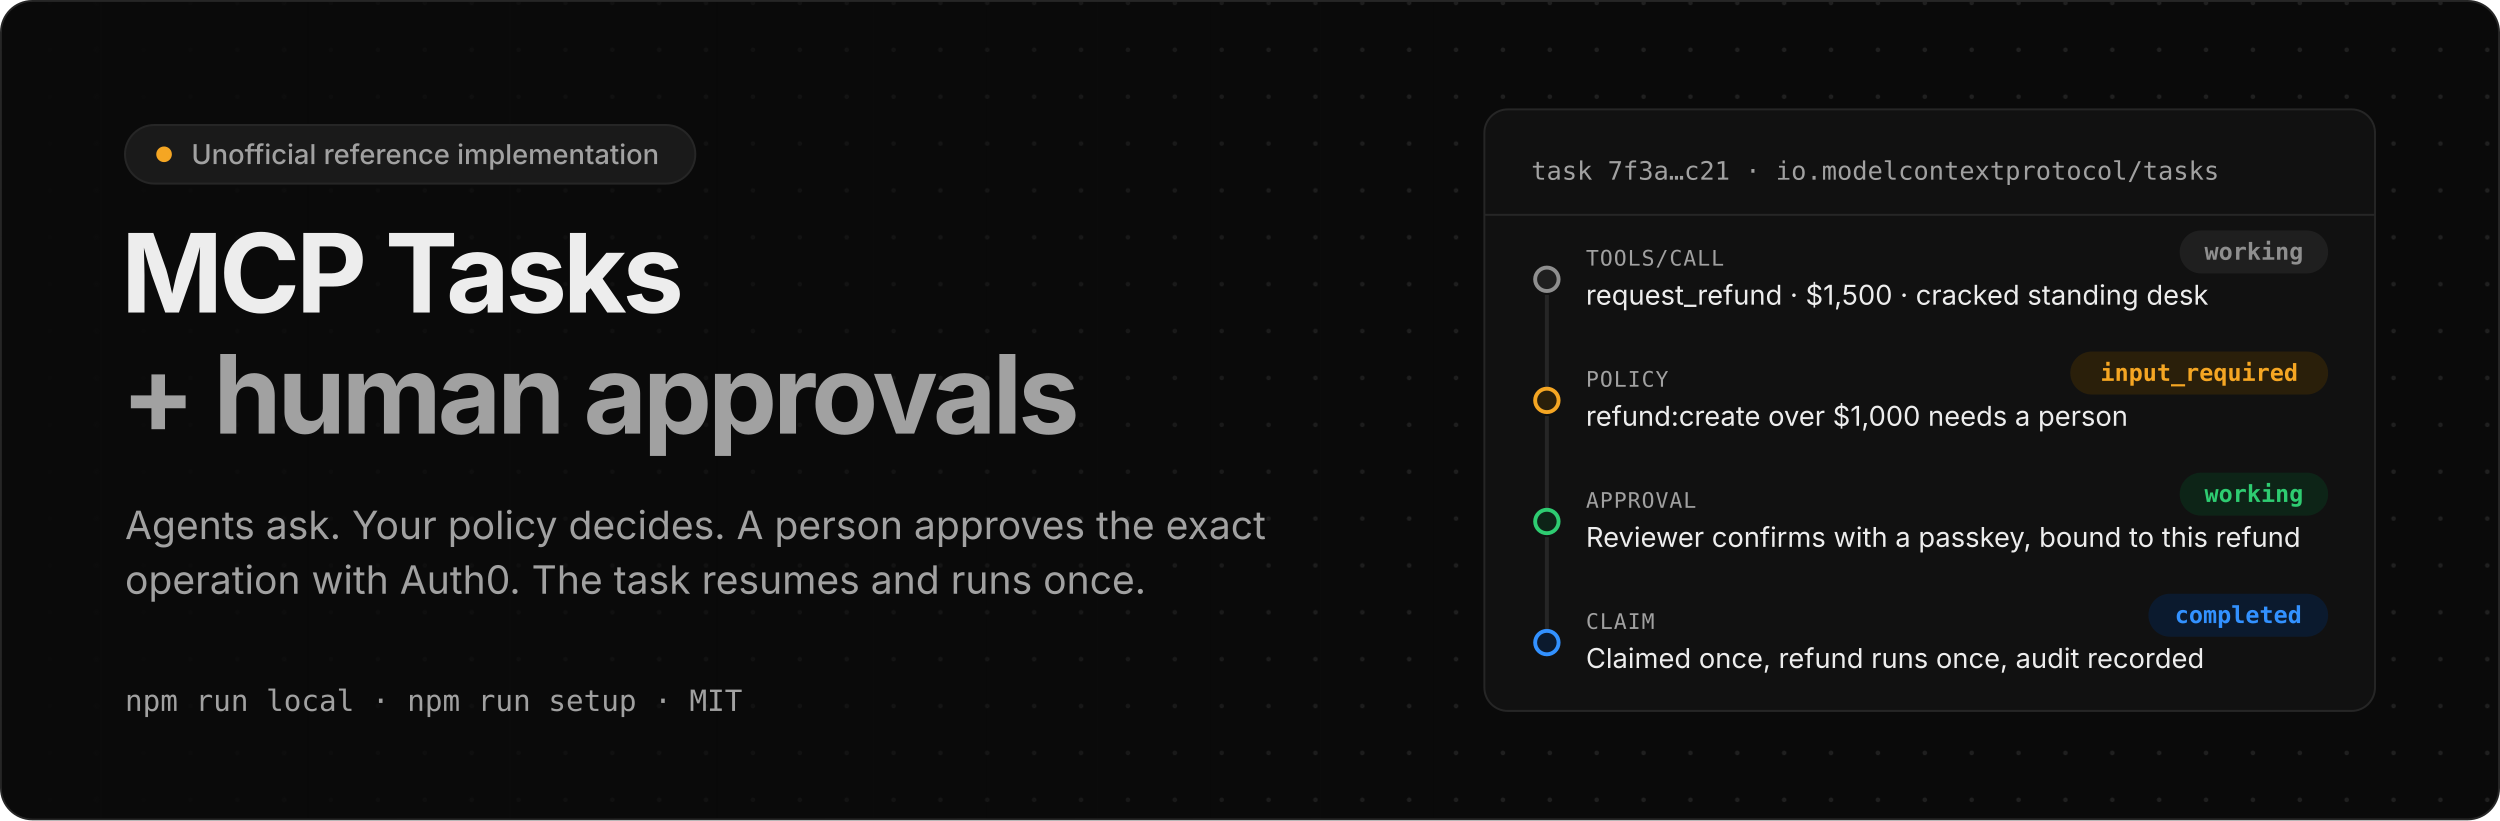
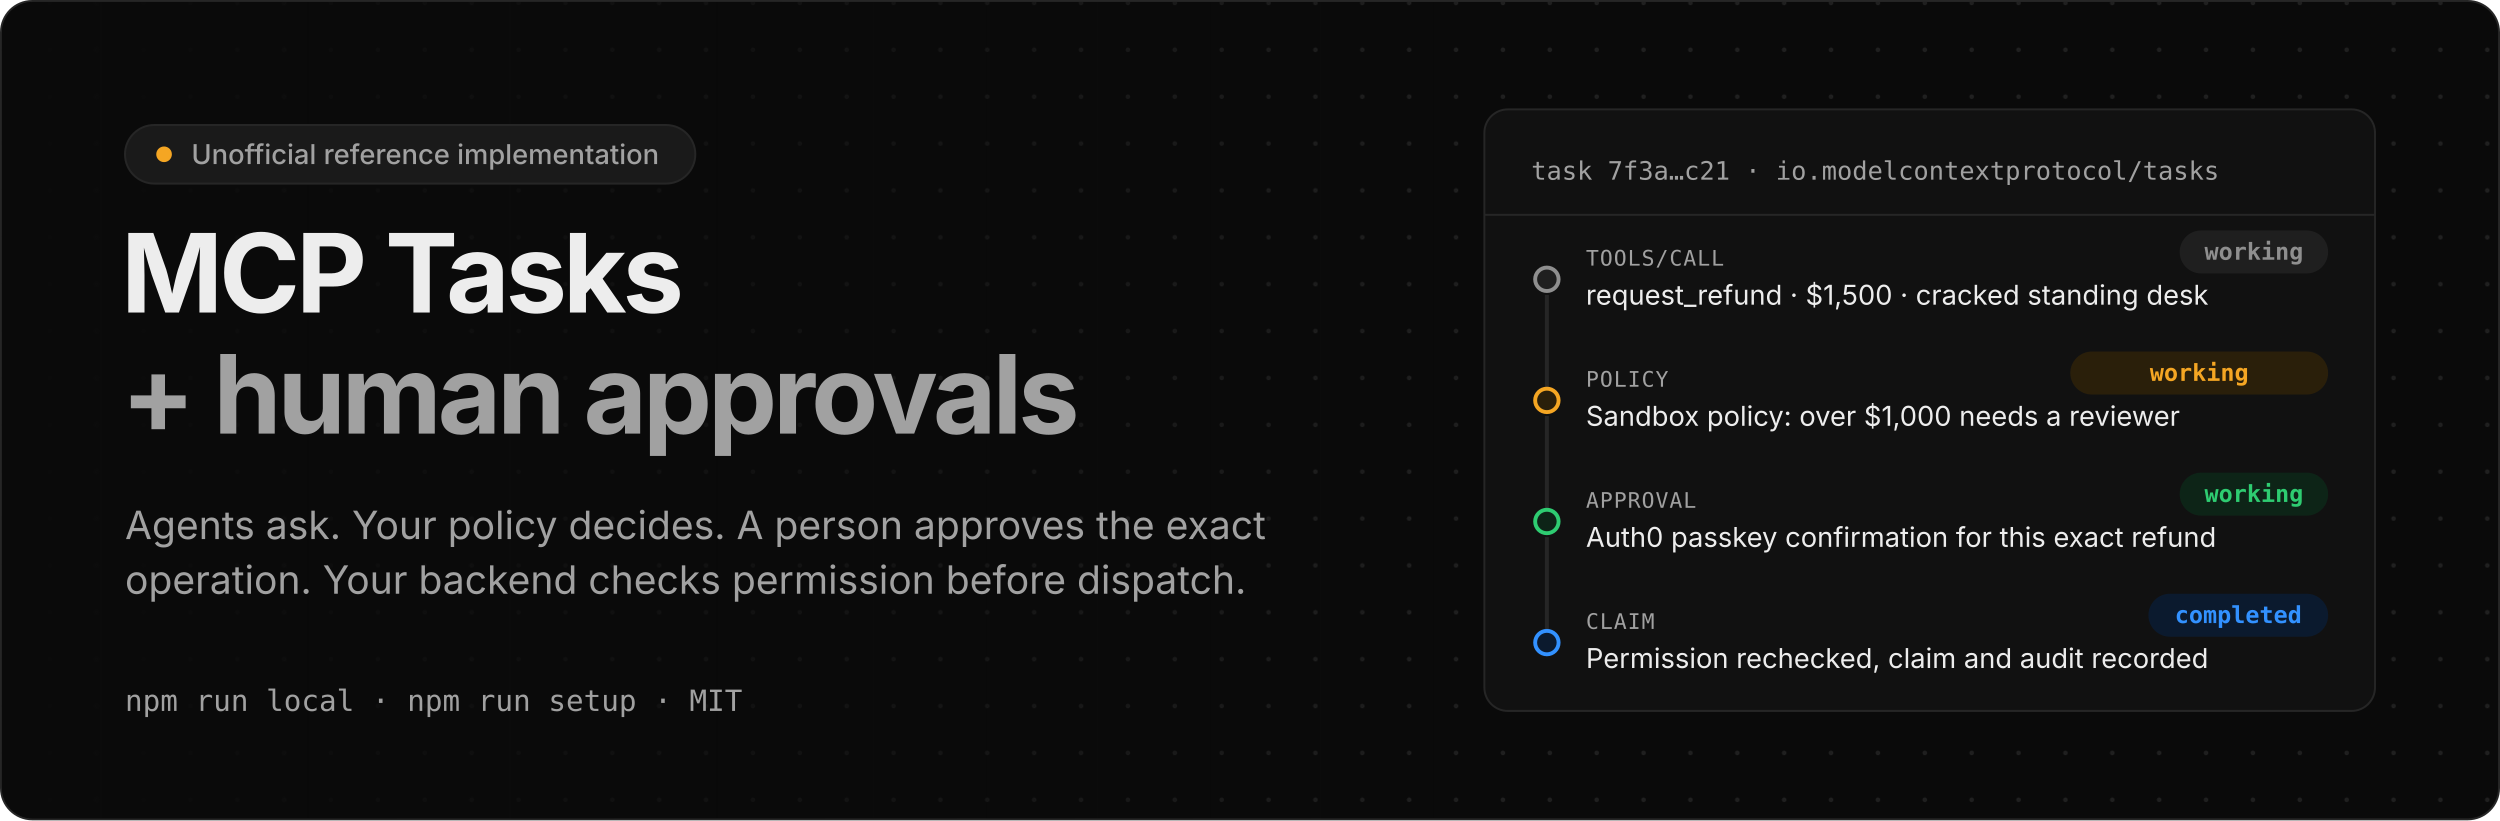
<svg xmlns="http://www.w3.org/2000/svg" width="1280" height="420" viewBox="0 0 1280 420" role="img" aria-label="MCP Tasks with Auth0 approvals: an unofficial reference implementation">
  <defs>
    <pattern id="d" width="24" height="24" patternUnits="userSpaceOnUse">
      <circle cx="1.5" cy="1.5" r="1.2" fill="#1f1f1f" />
    </pattern>
    <linearGradient id="f" x1="0" y1="0" x2="1" y2="0">
      <stop offset="0" stop-color="#0a0a0a" stop-opacity="1" />
      <stop offset="0.55" stop-color="#0a0a0a" stop-opacity="0.6" />
      <stop offset="1" stop-color="#0a0a0a" stop-opacity="0" />
    </linearGradient>
  </defs>
  <rect x="0.5" y="0.5" width="1279" height="419" rx="16" fill="#0a0a0a" stroke="#262626" />
  <rect x="1" y="1" width="1278" height="418" rx="16" fill="url(#d)" />
  <rect x="1" y="1" width="760" height="418" rx="16" fill="url(#f)" />
  <rect x="64" y="64" width="292" height="30" rx="15" fill="#1a1a1a" stroke="#262626" />
  <circle cx="84" cy="79" r="4" fill="#f5a623" />
  <text x="98" y="84" font-family="-apple-system, BlinkMacSystemFont, 'Segoe UI', Inter, Helvetica, Arial, sans-serif" font-size="14" font-weight="500" fill="#a1a1a1">Unofficial reference implementation</text>
  <text x="62" y="160" font-family="-apple-system, BlinkMacSystemFont, 'Segoe UI', Inter, Helvetica, Arial, sans-serif" font-size="56" font-weight="700" letter-spacing="-2" fill="#ededed">MCP Tasks</text>
  <text x="62" y="222" font-family="-apple-system, BlinkMacSystemFont, 'Segoe UI', Inter, Helvetica, Arial, sans-serif" font-size="56" font-weight="700" letter-spacing="-2" fill="#a1a1a1">+ human approvals</text>
  <text x="64" y="276" font-family="-apple-system, BlinkMacSystemFont, 'Segoe UI', Inter, Helvetica, Arial, sans-serif" font-size="20" fill="#a1a1a1">Agents ask. Your policy decides. A person approves the exact</text>
-   <text x="64" y="304" font-family="-apple-system, BlinkMacSystemFont, 'Segoe UI', Inter, Helvetica, Arial, sans-serif" font-size="20" fill="#a1a1a1">operation with Auth0. The task resumes and runs once.</text>
+   <text x="64" y="304" font-family="-apple-system, BlinkMacSystemFont, 'Segoe UI', Inter, Helvetica, Arial, sans-serif" font-size="20" fill="#a1a1a1">operation. Your backend checks permission before dispatch.</text>
  <text x="64" y="364" font-family="ui-monospace, SFMono-Regular, Menlo, Consolas, monospace" font-size="15" fill="#a1a1a1">npm run local  ·  npm run setup  ·  MIT</text>
  <rect x="760" y="56" width="456" height="308" rx="12" fill="#111111" stroke="#262626" />
  <text x="784" y="92" font-family="ui-monospace, SFMono-Regular, Menlo, Consolas, monospace" font-size="13" fill="#a1a1a1">task 7f3a…c21 · io.modelcontextprotocol/tasks</text>
  <line x1="760" y1="110" x2="1216" y2="110" stroke="#262626" />
  <circle cx="792" cy="143" r="6" fill="#1f1f1f" stroke="#8f8f8f" stroke-width="2" />
  <line x1="792" y1="151" x2="792" y2="201" stroke="#262626" stroke-width="2" />
  <text x="812" y="136" font-family="ui-monospace, SFMono-Regular, Menlo, Consolas, monospace" font-size="11" fill="#a1a1a1" letter-spacing="0.5">TOOLS/CALL</text>
  <text x="812" y="156" font-family="-apple-system, BlinkMacSystemFont, 'Segoe UI', Inter, Helvetica, Arial, sans-serif" font-size="14" fill="#ededed">request_refund · $1,500 · cracked standing desk</text>
  <rect x="1116" y="118" width="76" height="22" rx="11" fill="#1f1f1f" />
  <text x="1154.0" y="133" text-anchor="middle" font-family="ui-monospace, SFMono-Regular, Menlo, Consolas, monospace" font-size="12" font-weight="600" fill="#8f8f8f">working</text>
  <circle cx="792" cy="205" r="6" fill="#2a1f0a" stroke="#f5a623" stroke-width="2" />
  <line x1="792" y1="213" x2="792" y2="263" stroke="#262626" stroke-width="2" />
  <text x="812" y="198" font-family="ui-monospace, SFMono-Regular, Menlo, Consolas, monospace" font-size="11" fill="#a1a1a1" letter-spacing="0.5">POLICY</text>
-   <text x="812" y="218" font-family="-apple-system, BlinkMacSystemFont, 'Segoe UI', Inter, Helvetica, Arial, sans-serif" font-size="14" fill="#ededed">refund:create over $1,000 needs a person</text>
+   <text x="812" y="218" font-family="-apple-system, BlinkMacSystemFont, 'Segoe UI', Inter, Helvetica, Arial, sans-serif" font-size="14" fill="#ededed">Sandbox policy: over $1,000 needs a reviewer</text>
  <rect x="1060" y="180" width="132" height="22" rx="11" fill="#2a1f0a" />
-   <text x="1126.0" y="195" text-anchor="middle" font-family="ui-monospace, SFMono-Regular, Menlo, Consolas, monospace" font-size="12" font-weight="600" fill="#f5a623">input_required</text>
+   <text x="1126.0" y="195" text-anchor="middle" font-family="ui-monospace, SFMono-Regular, Menlo, Consolas, monospace" font-size="12" font-weight="600" fill="#f5a623">working</text>
  <circle cx="792" cy="267" r="6" fill="#0d2417" stroke="#2ecc71" stroke-width="2" />
  <line x1="792" y1="275" x2="792" y2="325" stroke="#262626" stroke-width="2" />
  <text x="812" y="260" font-family="ui-monospace, SFMono-Regular, Menlo, Consolas, monospace" font-size="11" fill="#a1a1a1" letter-spacing="0.5">APPROVAL</text>
-   <text x="812" y="280" font-family="-apple-system, BlinkMacSystemFont, 'Segoe UI', Inter, Helvetica, Arial, sans-serif" font-size="14" fill="#ededed">Reviewer confirms with a passkey, bound to this refund</text>
+   <text x="812" y="280" font-family="-apple-system, BlinkMacSystemFont, 'Segoe UI', Inter, Helvetica, Arial, sans-serif" font-size="14" fill="#ededed">Auth0 passkey confirmation for this exact refund</text>
  <rect x="1116" y="242" width="76" height="22" rx="11" fill="#0d2417" />
  <text x="1154.0" y="257" text-anchor="middle" font-family="ui-monospace, SFMono-Regular, Menlo, Consolas, monospace" font-size="12" font-weight="600" fill="#2ecc71">working</text>
  <circle cx="792" cy="329" r="6" fill="#0b1a2e" stroke="#3291ff" stroke-width="2" />
  <text x="812" y="322" font-family="ui-monospace, SFMono-Regular, Menlo, Consolas, monospace" font-size="11" fill="#a1a1a1" letter-spacing="0.5">CLAIM</text>
-   <text x="812" y="342" font-family="-apple-system, BlinkMacSystemFont, 'Segoe UI', Inter, Helvetica, Arial, sans-serif" font-size="14" fill="#ededed">Claimed once, refund runs once, audit recorded</text>
+   <text x="812" y="342" font-family="-apple-system, BlinkMacSystemFont, 'Segoe UI', Inter, Helvetica, Arial, sans-serif" font-size="14" fill="#ededed">Permission rechecked, claim and audit recorded</text>
  <rect x="1100" y="304" width="92" height="22" rx="11" fill="#0b1a2e" />
  <text x="1146.0" y="319" text-anchor="middle" font-family="ui-monospace, SFMono-Regular, Menlo, Consolas, monospace" font-size="12" font-weight="600" fill="#3291ff">completed</text>
</svg>
